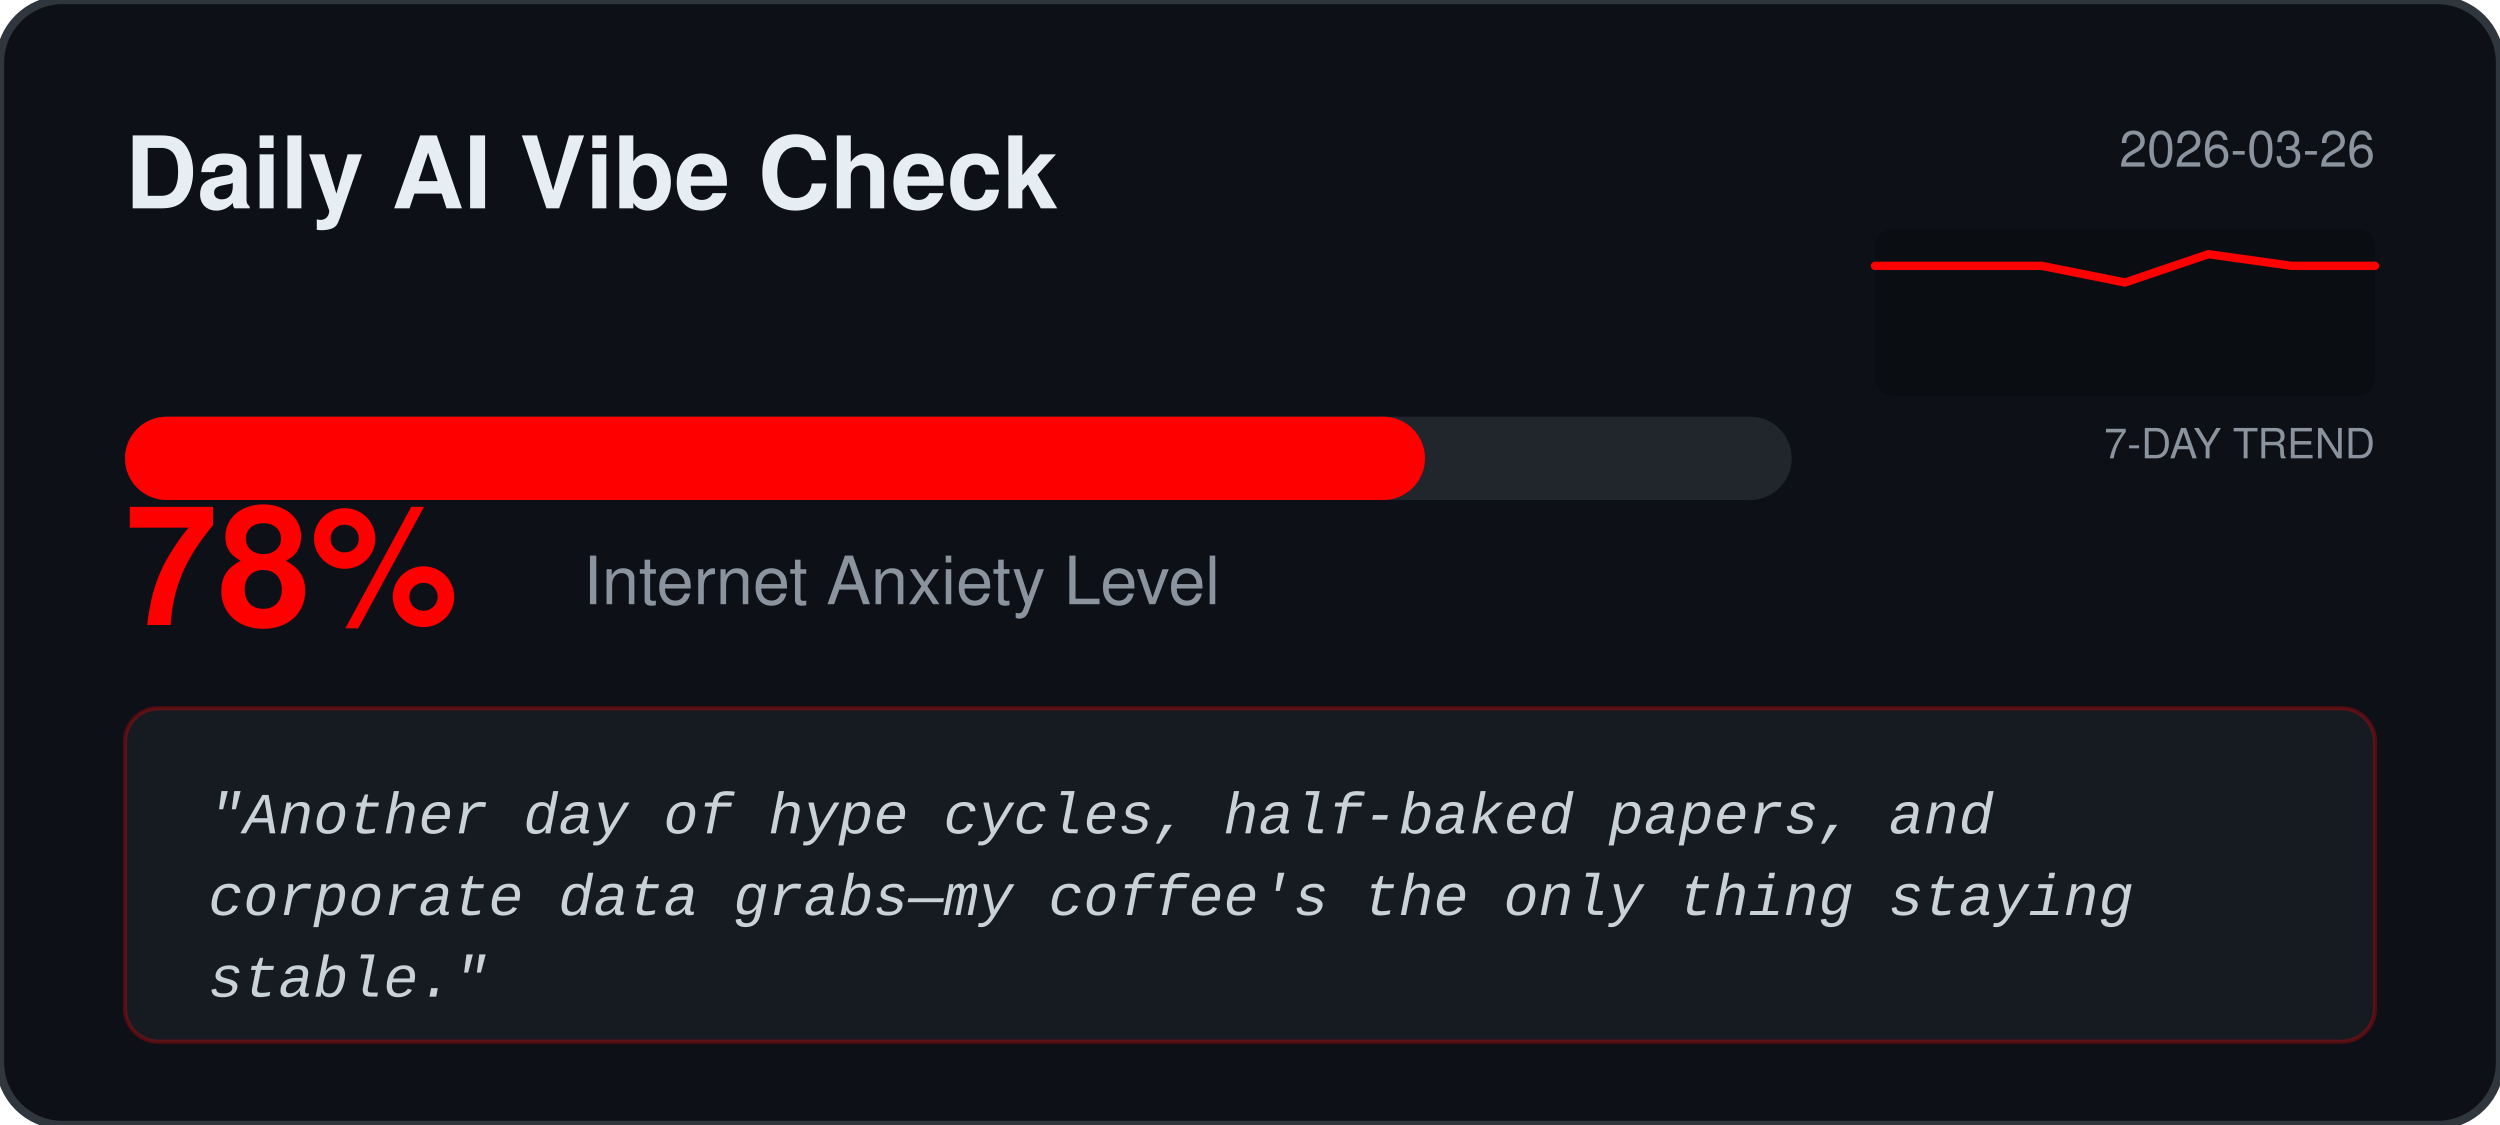
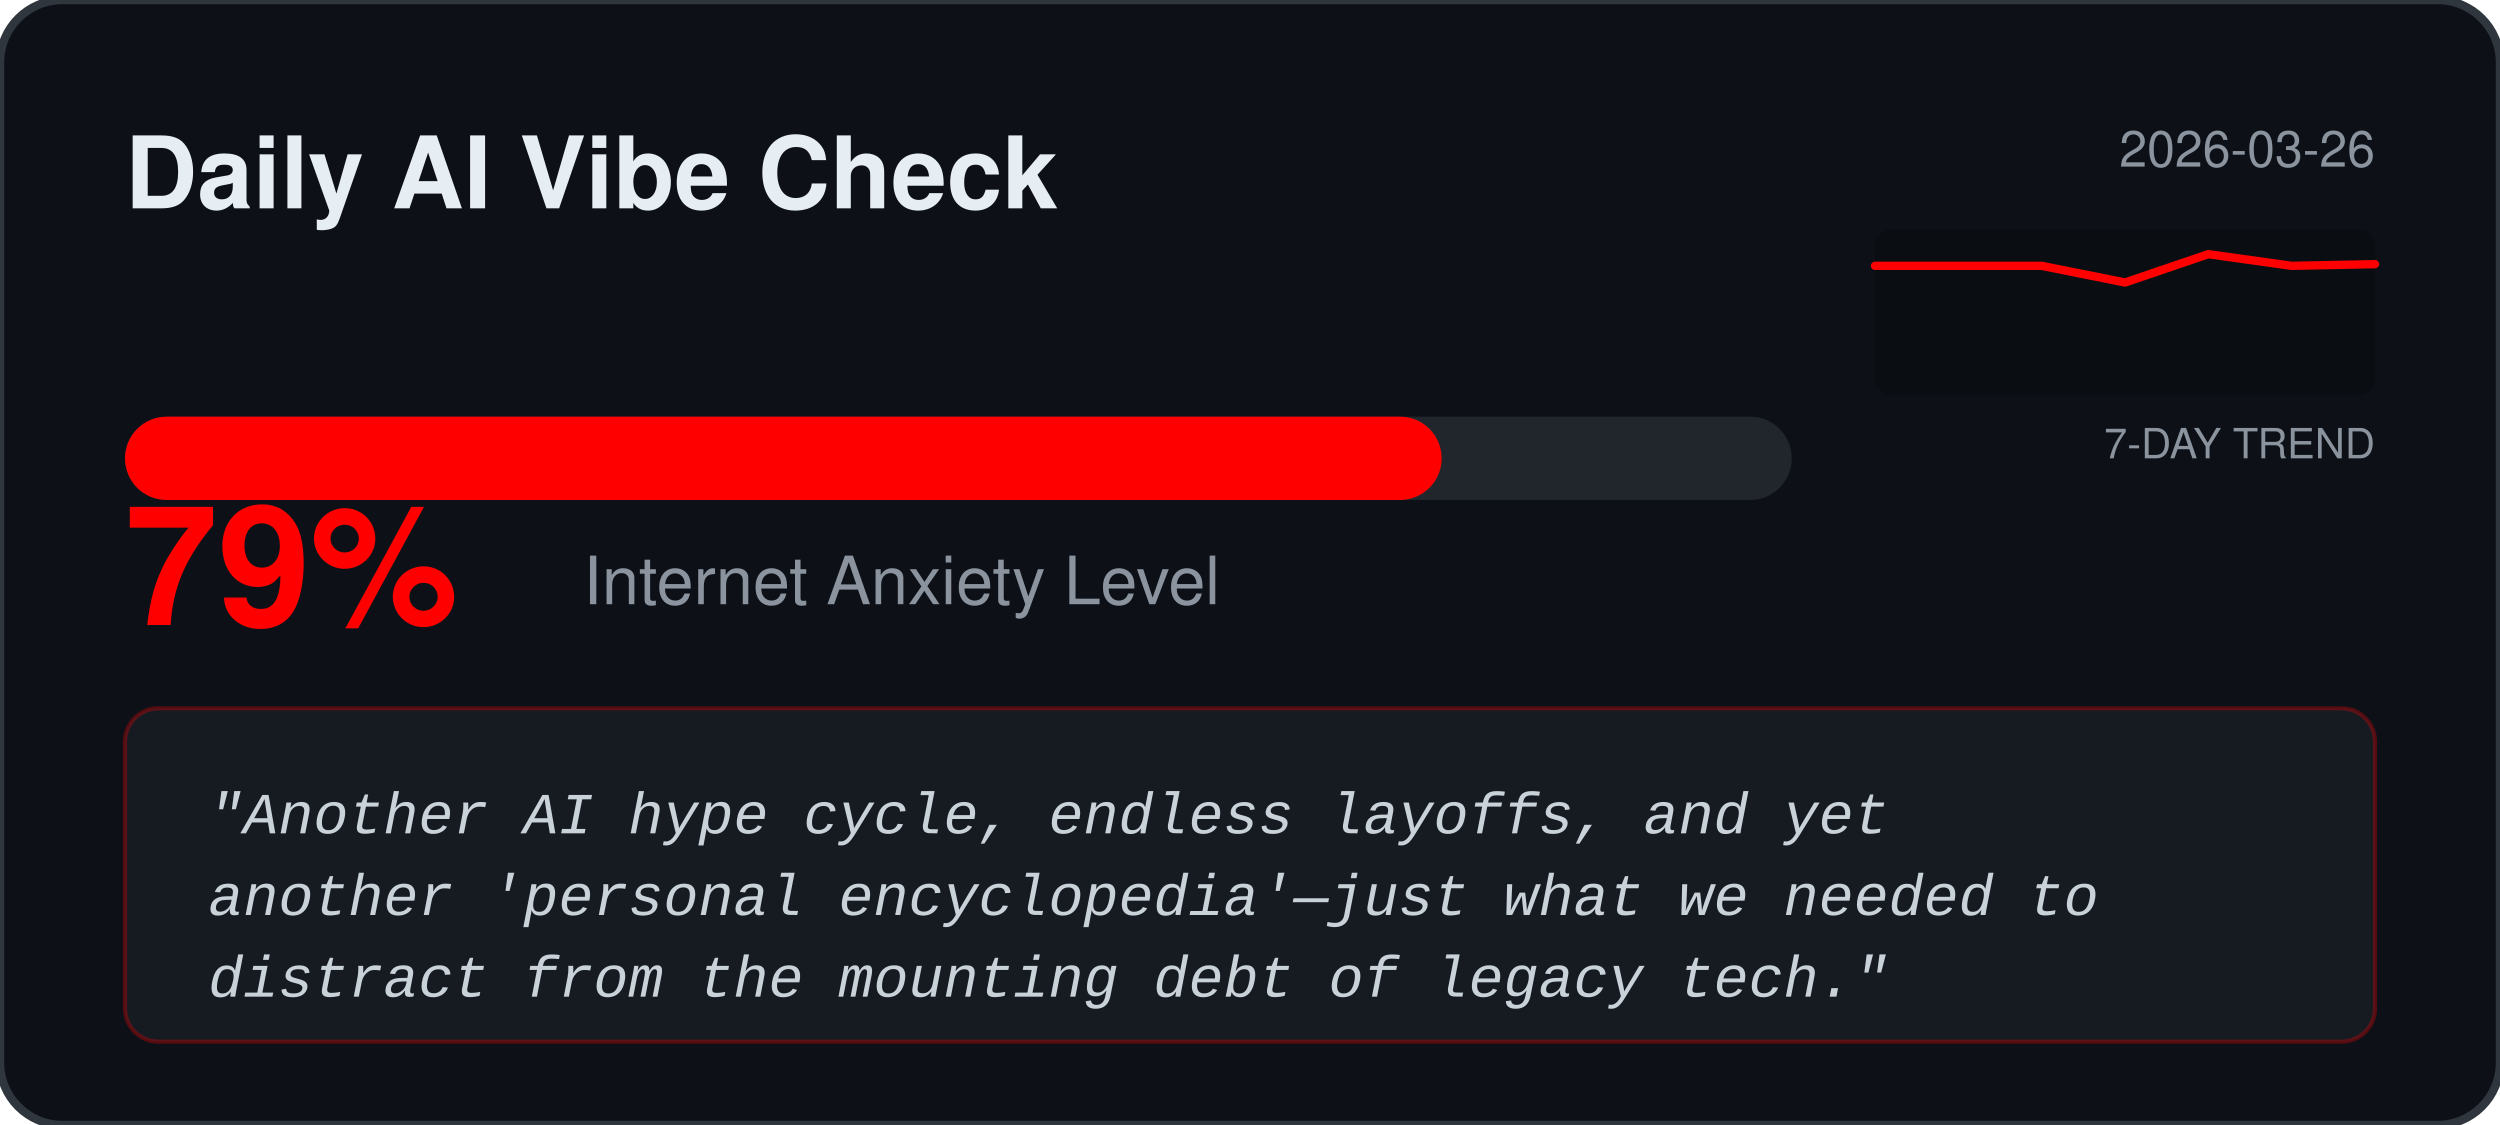
<svg xmlns="http://www.w3.org/2000/svg" width="600" height="270" viewBox="0 0 600 270" fill="none">
  <rect width="600" height="270" rx="15" fill="#0D1117" stroke="#30363D" stroke-width="2" />
  <text x="30" y="50" fill="#E6EDF3" font-family="Segoe UI, Helvetica, sans-serif" font-weight="bold" font-size="24">Daily AI Vibe Check</text>
  <text x="570" y="40" fill="#8B949E" font-family="Segoe UI, Helvetica, sans-serif" font-size="12" text-anchor="end">2026-03-26</text>
  <rect x="450" y="55" width="120" height="40" fill="#000000" fill-opacity="0.2" rx="4" />
  <text x="570" y="110" fill="#8B949E" font-family="Segoe UI, Helvetica, sans-serif" font-size="10" text-anchor="end">7-DAY TREND</text>
-   <polyline points="450.0,63.8 470.0,63.8 490.0,63.8 510.0,67.8 530.0,61.0 550.0,63.8 570.0,63.8" fill="none" stroke="#FF0000" stroke-width="2" stroke-linecap="round" stroke-linejoin="round" />
+   <polyline points="450.0,63.8 470.0,63.8 490.0,63.8 510.0,67.8 530.0,61.0 550.0,63.8 570.0,63.4" fill="none" stroke="#FF0000" stroke-width="2" stroke-linecap="round" stroke-linejoin="round" />
  <rect x="30" y="100" width="400" height="20" rx="10" fill="#21262D" />
-   <rect x="30" y="100" width="312.0" height="20" rx="10" fill="#FF0000" />
-   <text x="30" y="150" fill="#FF0000" font-family="Segoe UI, Helvetica, sans-serif" font-weight="bold" font-size="40">78%</text>
+   <rect x="30" y="100" width="316.0" height="20" rx="10" fill="#FF0000" />
+   <text x="30" y="150" fill="#FF0000" font-family="Segoe UI, Helvetica, sans-serif" font-weight="bold" font-size="40">79%</text>
  <text x="140" y="145" fill="#8B949E" font-family="Segoe UI, Helvetica, sans-serif" font-size="16">Internet Anxiety Level</text>
  <rect x="30" y="170" width="540" height="80" rx="8" fill="#161B22" stroke="#FF0000" stroke-opacity="0.3" />
  <text x="50" y="200" fill="#C9D1D9" font-family="Courier New, monospace" font-size="14" font-style="italic">
-     <tspan x="50" dy="0">"Another day of hype cycles, half‑baked papers, and</tspan>
-     <tspan x="50" dy="1.4em">corporate data grabs—my coffee's the only thing staying</tspan>
-     <tspan x="50" dy="1.4em">stable."</tspan>
+     <tspan x="50" dy="0">"Another AI hype cycle, endless layoffs, and yet</tspan>
+     <tspan x="50" dy="1.4em">another 'personal encyclopedia'—just what we needed to</tspan>
+     <tspan x="50" dy="1.4em">distract from the mounting debt of legacy tech."</tspan>
  </text>
</svg>
